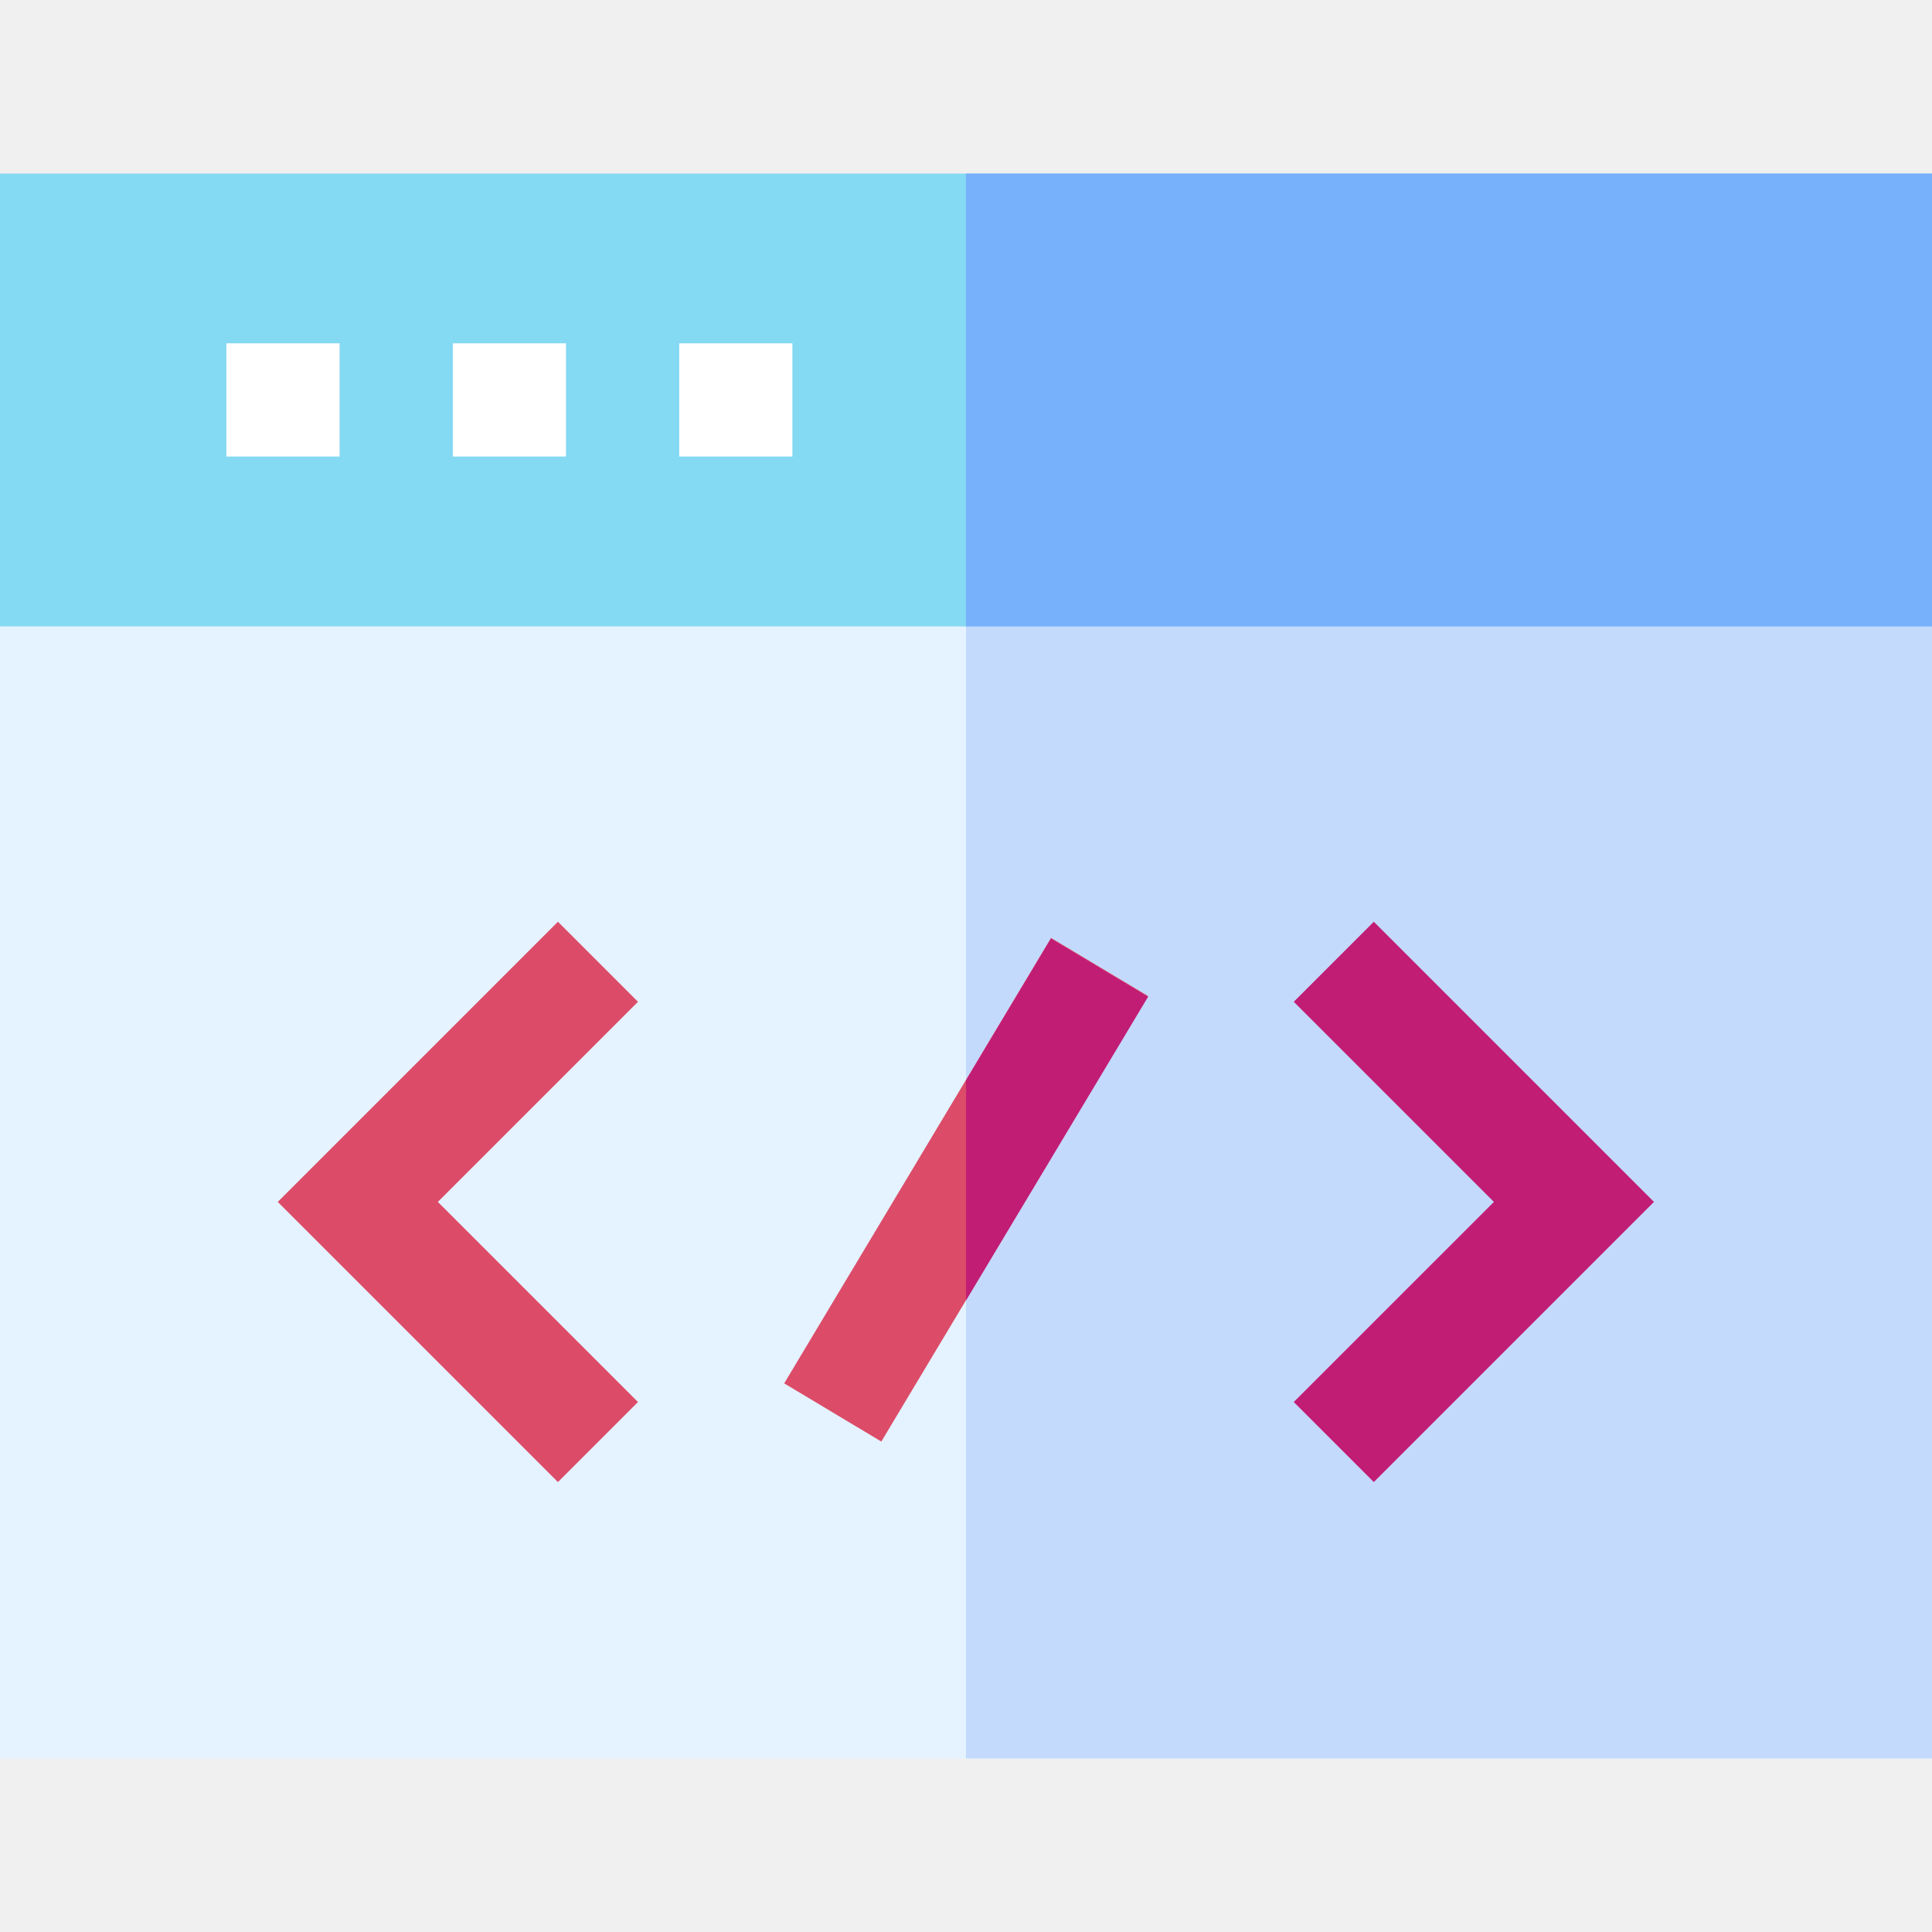
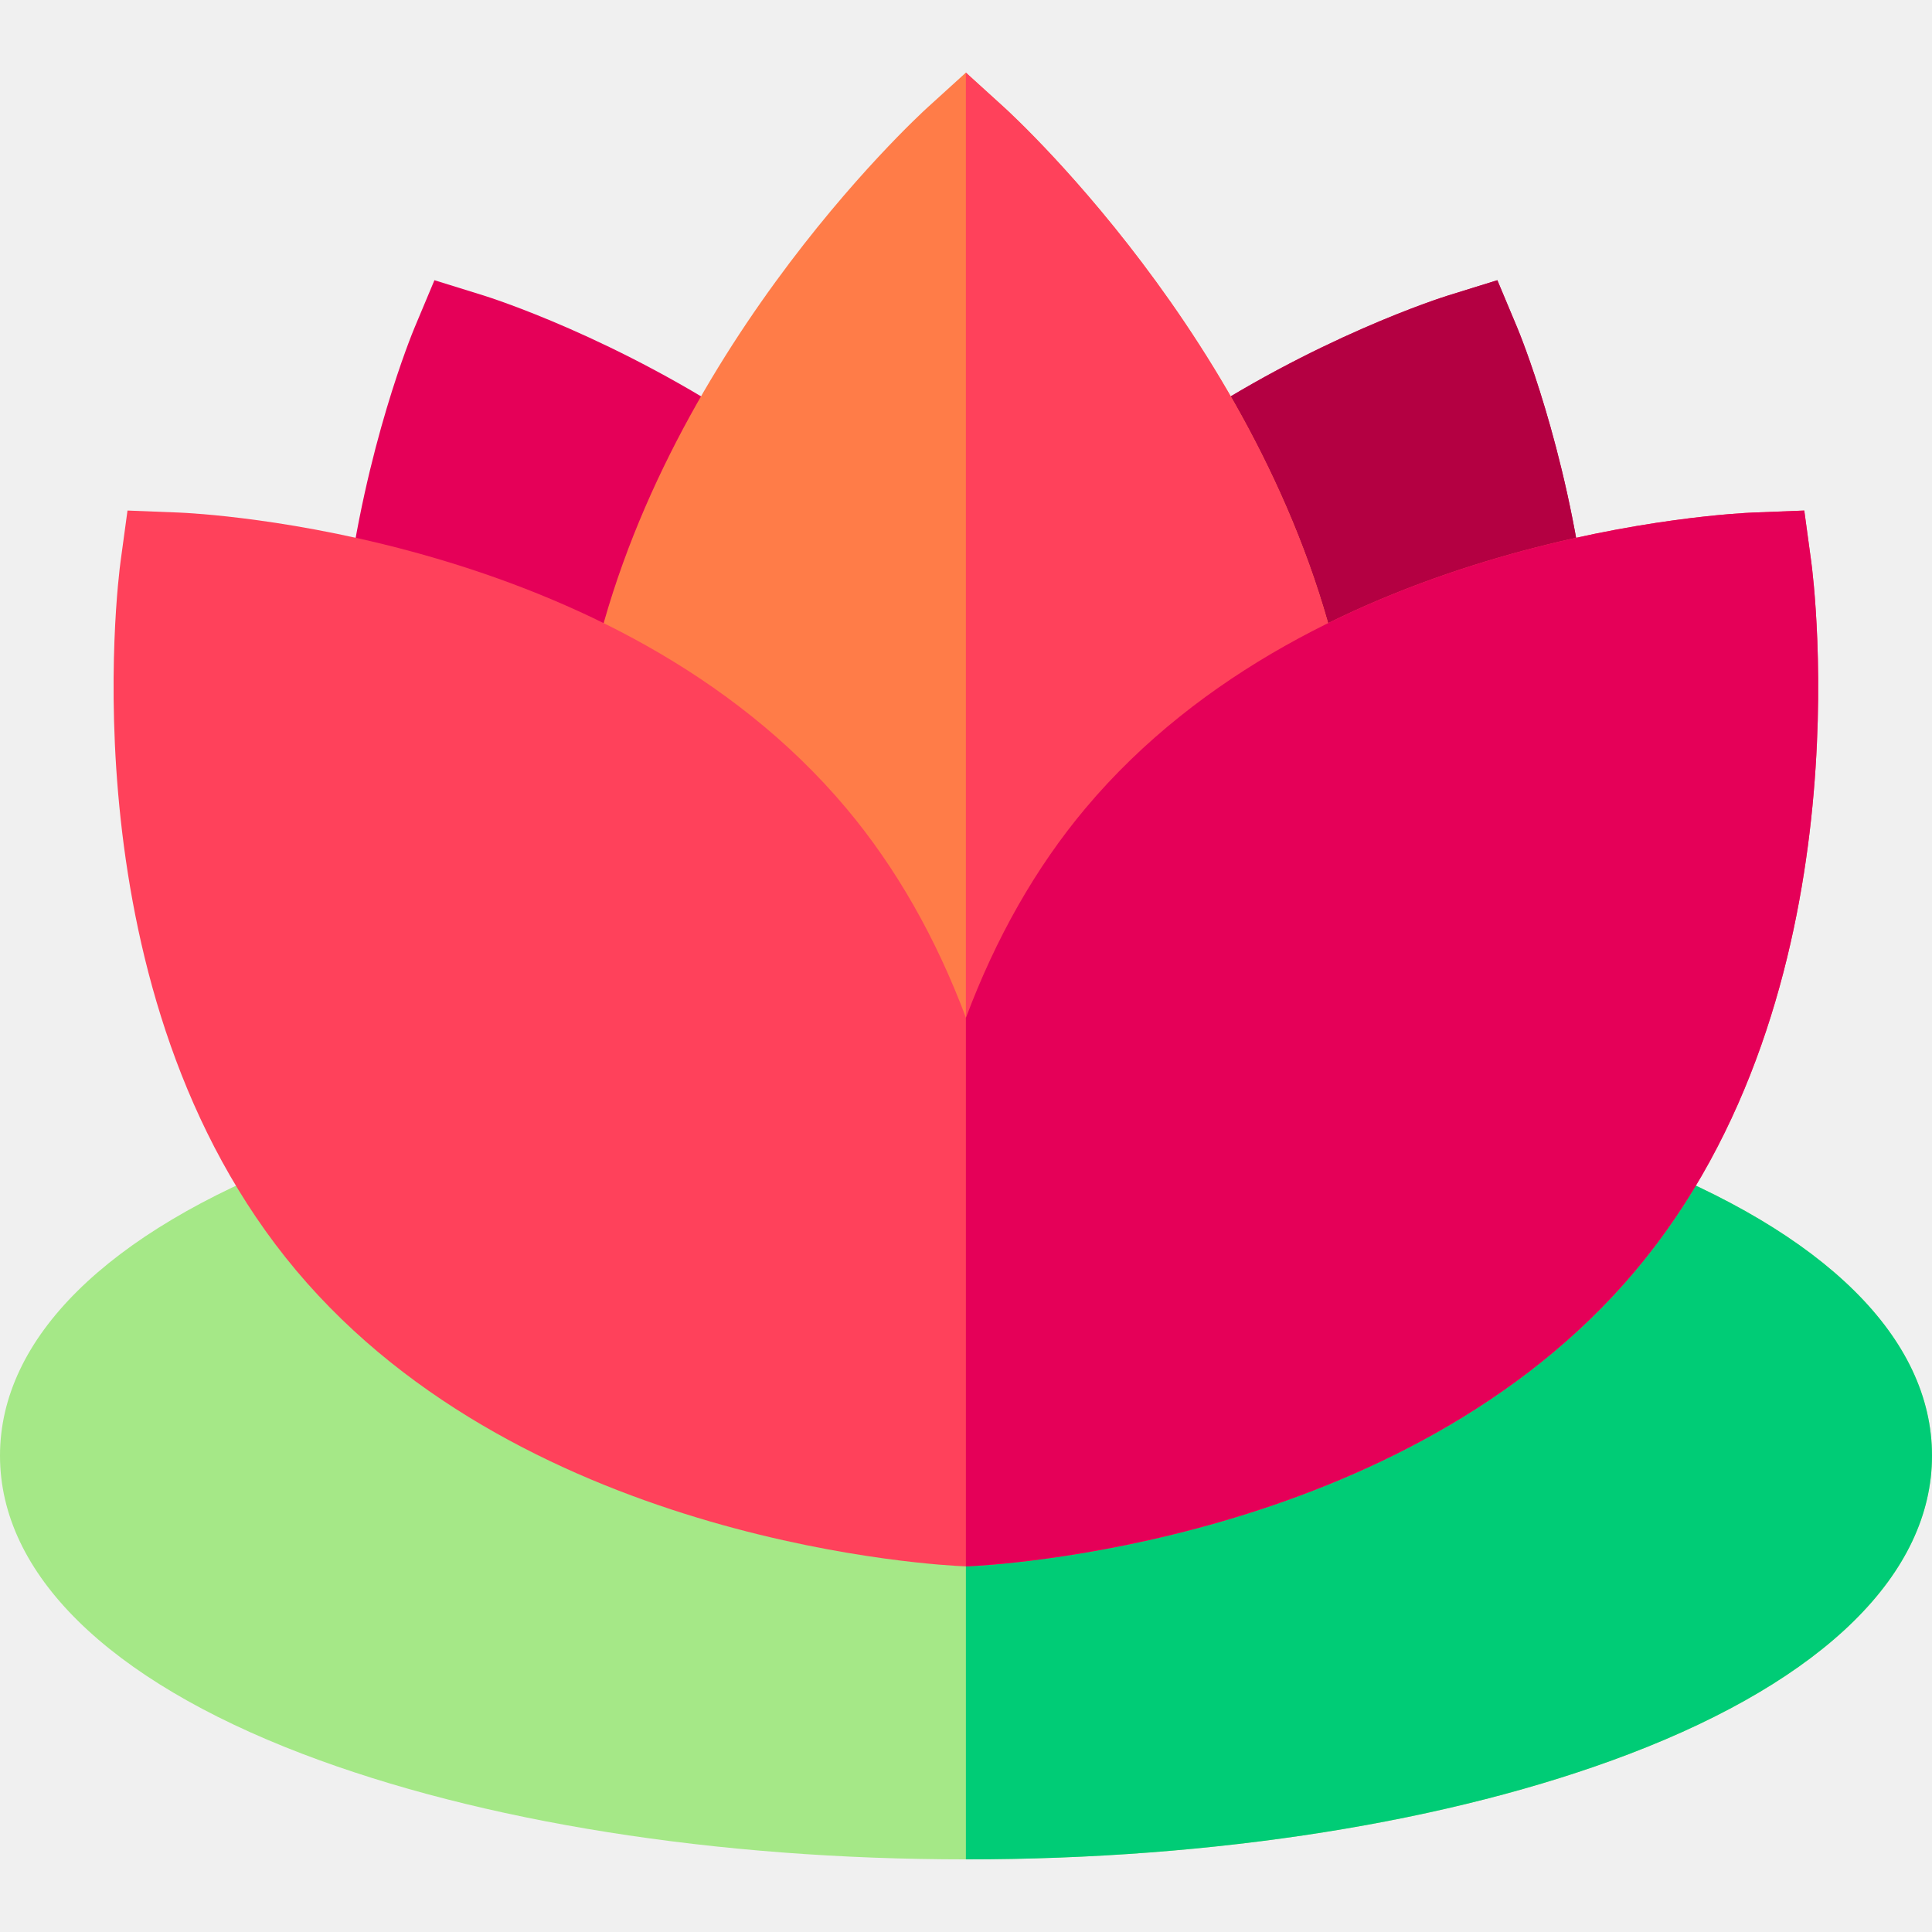
- <svg xmlns="http://www.w3.org/2000/svg" id="Capa_1" enable-background="new 0 0 512 512" height="512" viewBox="0 0 512 512" width="512">
-   <g id="XMLID_1471_">
-     <path id="XMLID_155_" d="m0 135.983h512v330.017h-512z" fill="#e4f3ff" />
-     <path id="XMLID_1455_" d="m256 135.983h256v330.017h-256z" fill="#c3dafd" />
-     <path id="XMLID_1454_" d="m0 46h512v119.999h-512z" fill="#84d9f3" />
-     <path id="XMLID_181_" d="m256 46h256v119.999h-256z" fill="#77b0fb" />
-     <g id="XMLID_121_">
-       <path id="XMLID_1448_" d="m60 90.983h30v30h-30z" fill="#fff" />
-     </g>
-     <g id="XMLID_1172_">
-       <path id="XMLID_119_" d="m120 90.983h30v30h-30z" fill="#fff" />
-     </g>
-     <g id="XMLID_1170_">
-       <path id="XMLID_1171_" d="m180 90.983h30v30h-30z" fill="#fff" />
-     </g>
-     <g id="XMLID_892_">
-       <path id="XMLID_985_" d="m187.206 300.454h137.587v30.001h-137.587z" fill="#dc4c69" transform="matrix(.514 -.858 .858 .514 -146.194 372.795)" />
-     </g>
-     <g id="XMLID_988_">
-       <g id="XMLID_1100_">
-         <path id="XMLID_1155_" d="m147.858 392.764-74.247-74.245 74.247-74.248 21.213 21.213-53.034 53.035 53.034 53.032z" fill="#dc4c69" />
-       </g>
-       <g id="XMLID_997_">
-         <path id="XMLID_114_" d="m364.071 392.764-21.213-21.213 53.035-53.032-53.035-53.035 21.213-21.213 74.247 74.248z" fill="#c21d75" />
-       </g>
-     </g>
-     <path id="XMLID_1478_" d="m278.511 248.74-22.511 37.544v58.342l48.241-80.458z" fill="#c21d75" />
+ <svg xmlns="http://www.w3.org/2000/svg" id="Layer_1" enable-background="new 0 0 511.853 511.853" height="512" viewBox="0 0 511.853 511.853" width="512">
+   <g>
+     <path d="m79.72 306.823c-51.408 19.729-79.72 47.728-79.72 78.838 0 31.222 28.488 59.29 80.217 79.032 47.171 18.003 109.572 27.917 175.709 27.917s128.538-9.915 175.709-27.917c51.729-19.742 80.217-47.81 80.217-79.032 0-31.121-28.328-59.126-79.766-78.856z" fill="#a5e887" />
+     <path d="m432.086 306.804-176.188.009v185.797h.028c66.137 0 128.538-9.915 175.709-27.917 51.729-19.742 80.217-47.81 80.217-79.032.001-31.121-28.328-59.126-79.766-78.857z" fill="#00cc76" />
+     <path d="m420.126 159.223c-5.073-40.871-17.627-71.148-18.16-72.417l-5.269-12.568-13.014 4.042c-1.426.442-35.334 11.126-71.6 35.581l-9.564 6.449 30.323 87.487 88.683-37.303z" fill="#e50058" />
+     <path d="m420.126 159.223c-5.073-40.871-17.627-71.148-18.16-72.417l-5.269-12.568-13.014 4.042c-1.426.442-35.334 11.126-71.6 35.581l-9.564 6.449 30.323 87.487 88.683-37.303z" fill="#b40042" />
+     <path d="m199.711 113.861c-36.265-24.454-70.174-35.138-71.6-35.581l-13.014-4.042-5.269 12.568c-.532 1.269-13.086 31.546-18.159 72.417l-1.399 11.271 88.683 37.304 30.322-87.487z" fill="#e50058" />
+     <path d="m356.53 185.063c-16.17-88.263-87.518-153.91-90.547-156.662l-10.085-9.159-10.085 9.159c-3.029 2.751-74.377 68.398-90.547 156.662l-.993 5.422 101.592 176.143 101.658-176.141z" fill="#ff7c48" />
+     <path d="m356.53 185.063c-16.17-88.263-87.518-153.91-90.547-156.662l-10.085-9.159v347.33l101.625-176.084z" fill="#ff415b" />
+     <path d="m255.926 336.613h-.056" fill="none" />
+     <path d="m479.853 148.759-1.838-13.499-13.613.534c-4.69.184-115.566 5.345-176.868 78.403-13.087 15.597-23.708 34.287-31.62 55.443-7.92-21.141-18.551-39.83-31.653-55.443-61.302-73.058-172.178-78.219-176.868-78.403l-13.613-.534-1.838 13.499c-.632 4.651-14.802 114.738 46.5 187.795 61.302 73.058 172.178 78.219 176.868 78.403l.588.023.588-.023c4.69-.184 115.565-5.345 176.868-78.403 61.302-73.057 47.132-183.144 46.499-187.795z" fill="#ff415b" />
+     <path d="m255.926 336.613h-.056" fill="none" />
+     <path d="m479.853 148.759-1.838-13.499-13.613.534c-4.69.184-115.566 5.345-176.868 78.403-13.087 15.597-23.708 34.287-31.62 55.443-.005-.014-.011-.029-.017-.043v145.383l.588-.023c4.69-.184 115.565-5.345 176.868-78.403 61.303-73.057 47.133-183.144 46.5-187.795z" fill="#e50058" />
  </g>
</svg>
